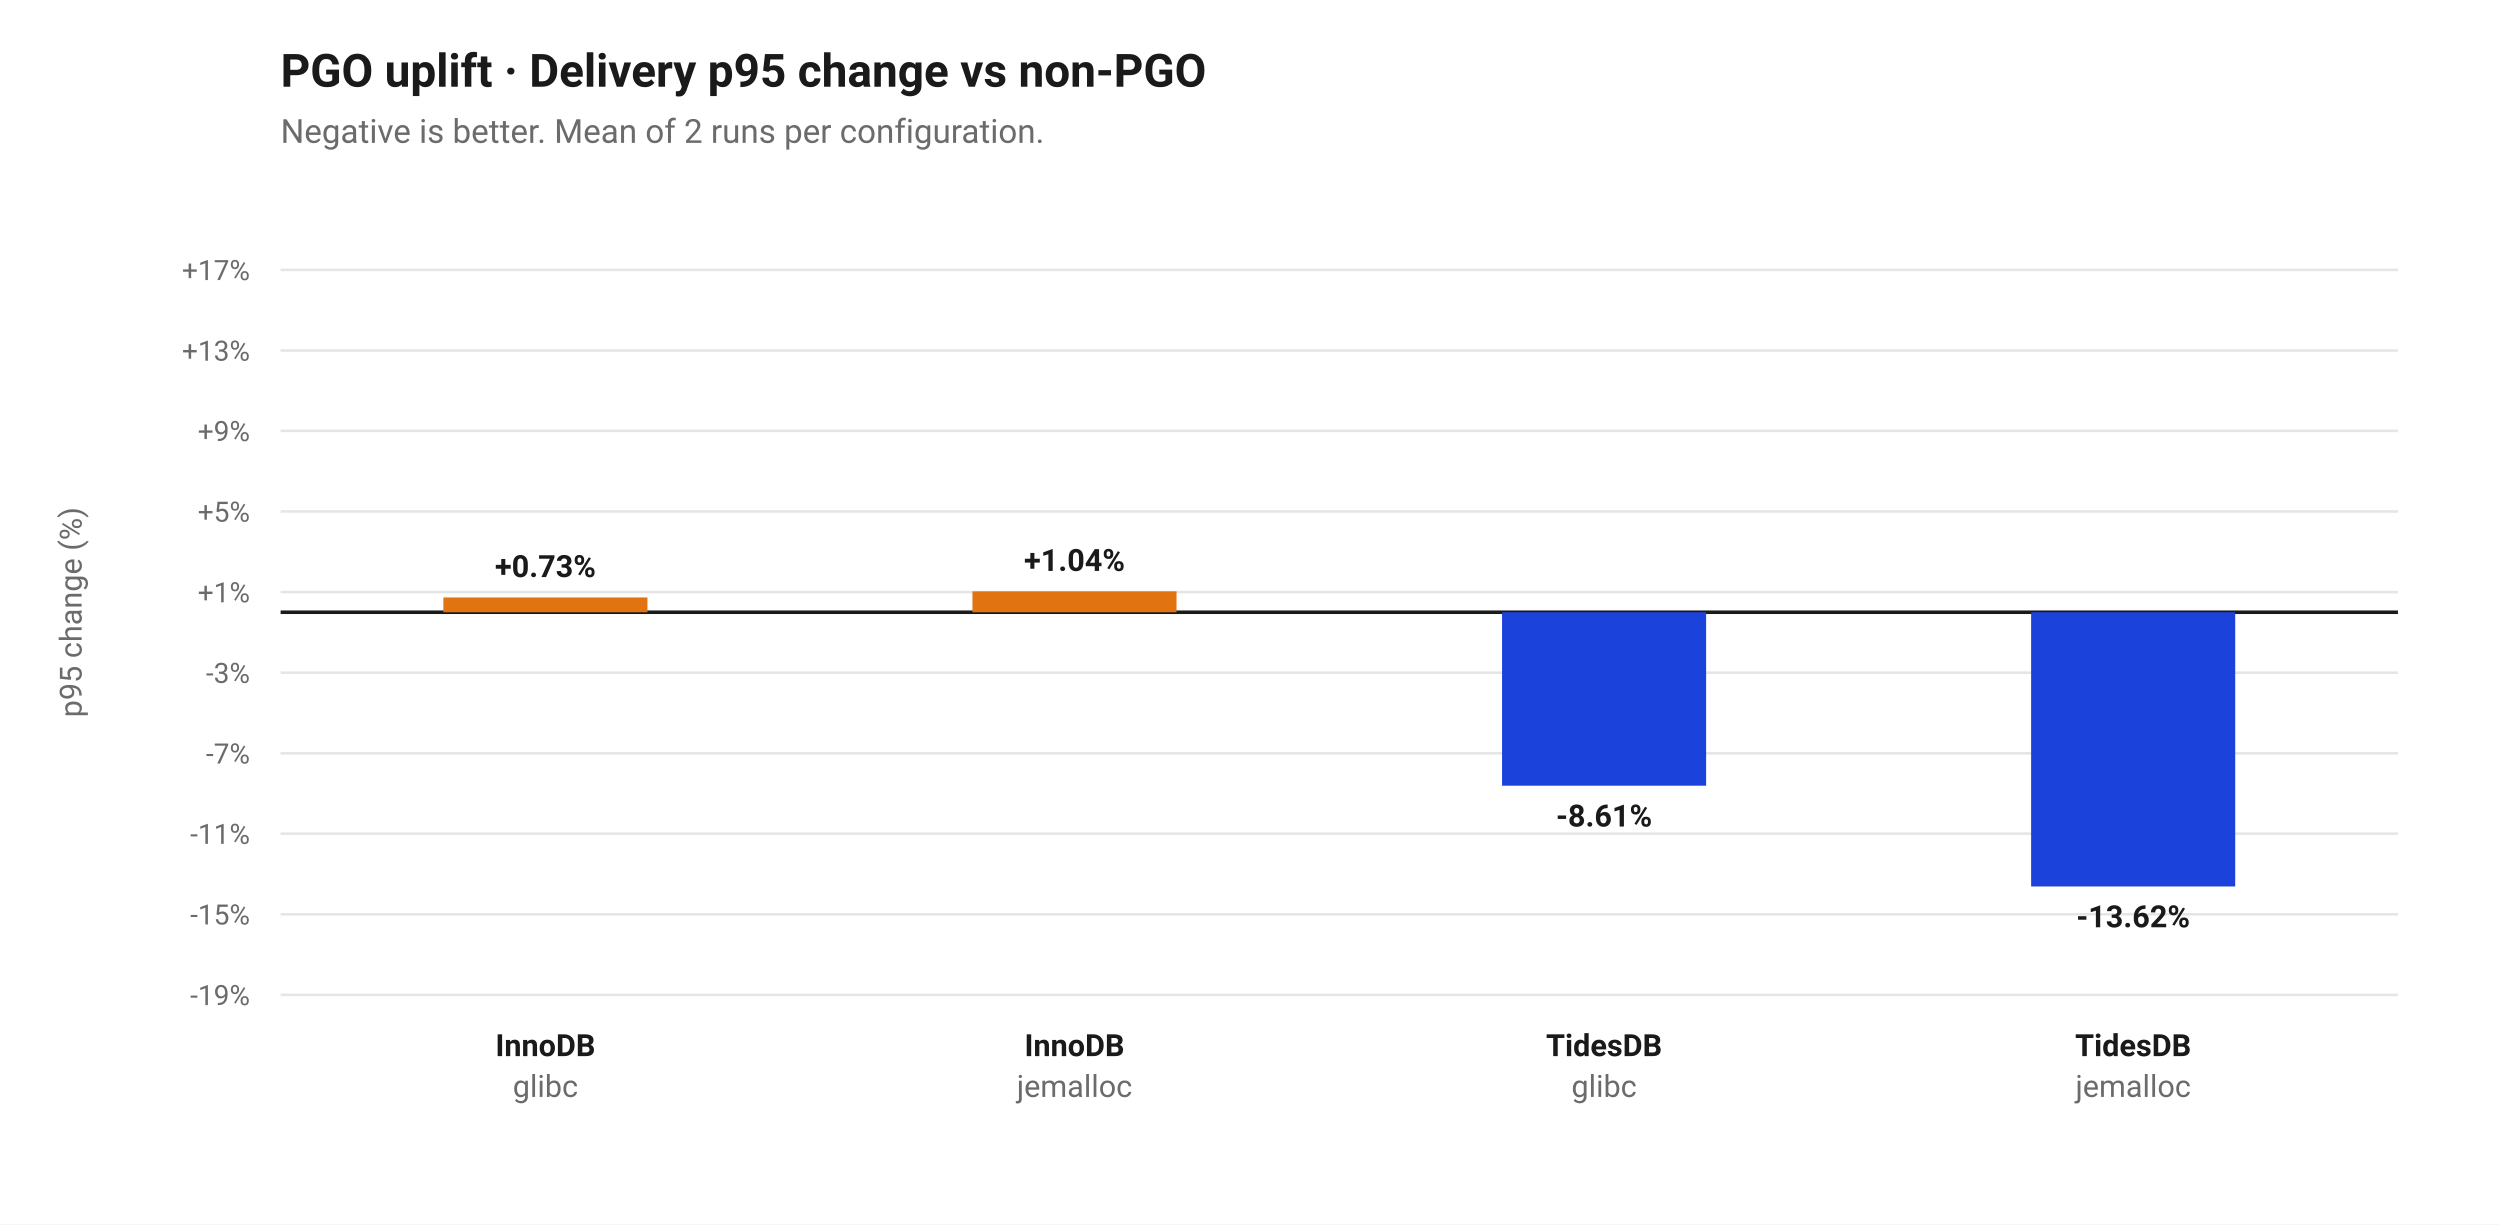
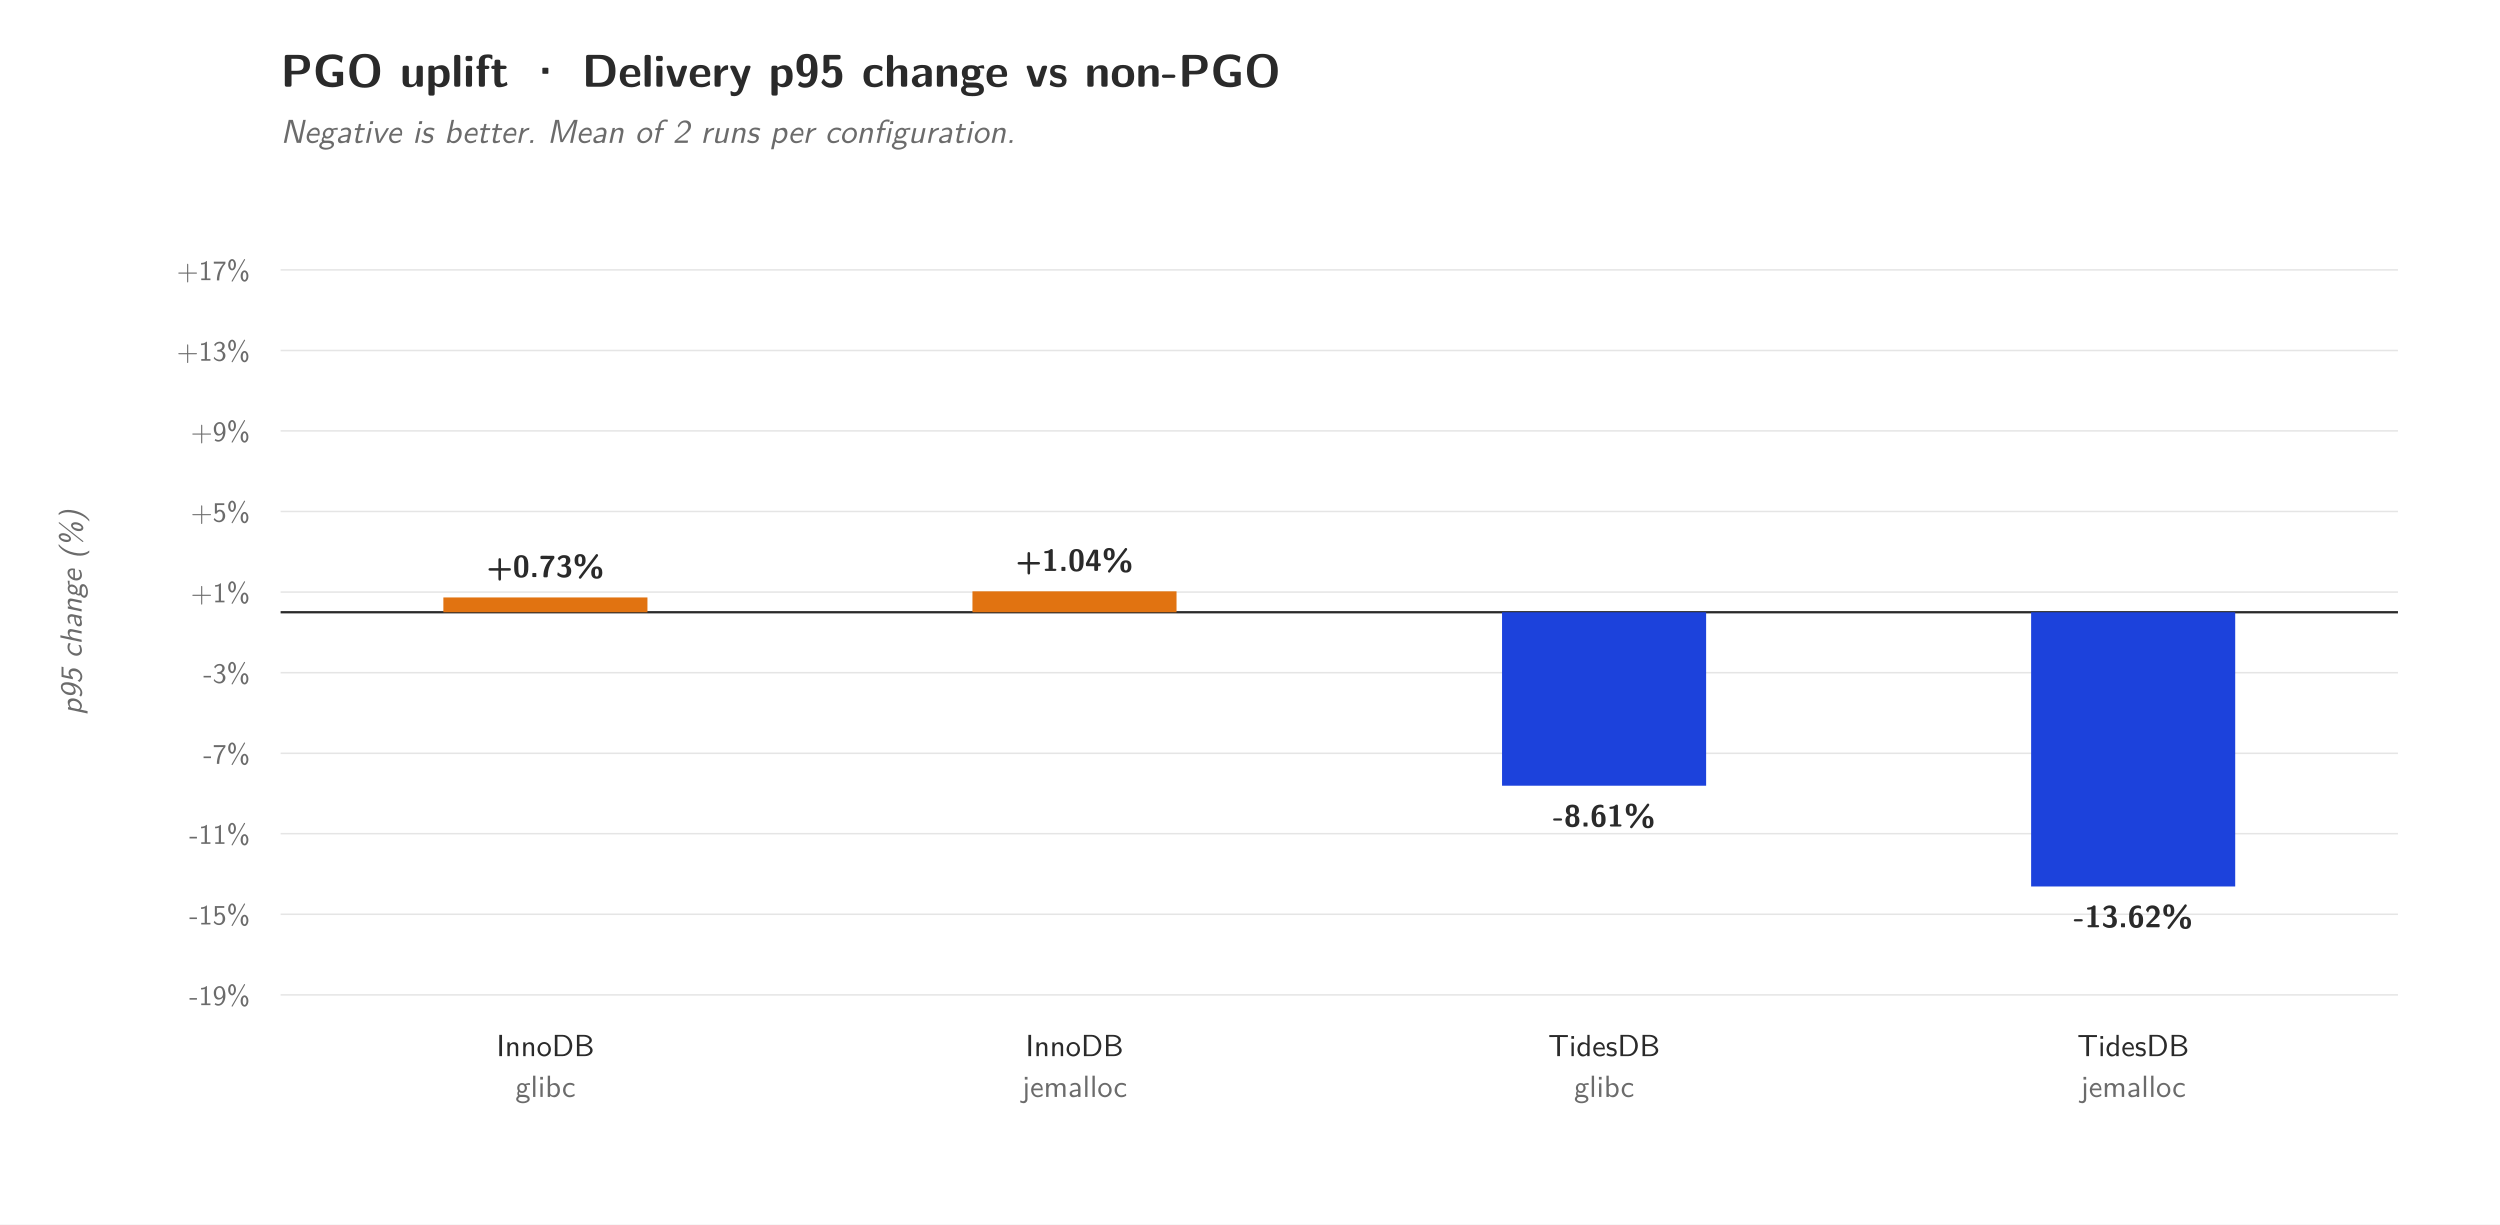
<svg xmlns="http://www.w3.org/2000/svg" viewBox="0 0 980 480" width="980" height="480" role="img">
  <rect width="980" height="480" fill="#ffffff" />
-   <text x="110" y="34" font-family="ui-sans-serif, -apple-system, Segoe UI, Roboto, sans-serif" font-size="18" font-weight="700" fill="#1a1a1a">PGO uplift · Delivery p95 change vs non-PGO</text>
-   <text x="110" y="56" font-family="ui-sans-serif, -apple-system, Segoe UI, Roboto, sans-serif" font-size="13" fill="#6b6b6b">Negative is better. Mean of 2 runs per configuration.</text>
-   <line x1="110" y1="390.0" x2="940" y2="390.0" stroke="#e5e5e5" stroke-width="1" />
-   <text x="98" y="394.0" font-family="ui-sans-serif, -apple-system, Segoe UI, Roboto, sans-serif" font-size="11" fill="#6b6b6b" text-anchor="end">-19%</text>
-   <line x1="110" y1="358.4" x2="940" y2="358.4" stroke="#e5e5e5" stroke-width="1" />
-   <text x="98" y="362.4" font-family="ui-sans-serif, -apple-system, Segoe UI, Roboto, sans-serif" font-size="11" fill="#6b6b6b" text-anchor="end">-15%</text>
-   <line x1="110" y1="326.8" x2="940" y2="326.8" stroke="#e5e5e5" stroke-width="1" />
-   <text x="98" y="330.8" font-family="ui-sans-serif, -apple-system, Segoe UI, Roboto, sans-serif" font-size="11" fill="#6b6b6b" text-anchor="end">-11%</text>
-   <line x1="110" y1="295.3" x2="940" y2="295.3" stroke="#e5e5e5" stroke-width="1" />
-   <text x="98" y="299.3" font-family="ui-sans-serif, -apple-system, Segoe UI, Roboto, sans-serif" font-size="11" fill="#6b6b6b" text-anchor="end">-7%</text>
-   <line x1="110" y1="263.7" x2="940" y2="263.7" stroke="#e5e5e5" stroke-width="1" />
-   <text x="98" y="267.7" font-family="ui-sans-serif, -apple-system, Segoe UI, Roboto, sans-serif" font-size="11" fill="#6b6b6b" text-anchor="end">-3%</text>
-   <line x1="110" y1="232.1" x2="940" y2="232.1" stroke="#e5e5e5" stroke-width="1" />
-   <text x="98" y="236.1" font-family="ui-sans-serif, -apple-system, Segoe UI, Roboto, sans-serif" font-size="11" fill="#6b6b6b" text-anchor="end">+1%</text>
-   <line x1="110" y1="200.5" x2="940" y2="200.5" stroke="#e5e5e5" stroke-width="1" />
-   <text x="98" y="204.5" font-family="ui-sans-serif, -apple-system, Segoe UI, Roboto, sans-serif" font-size="11" fill="#6b6b6b" text-anchor="end">+5%</text>
-   <line x1="110" y1="168.9" x2="940" y2="168.9" stroke="#e5e5e5" stroke-width="1" />
-   <text x="98" y="172.9" font-family="ui-sans-serif, -apple-system, Segoe UI, Roboto, sans-serif" font-size="11" fill="#6b6b6b" text-anchor="end">+9%</text>
-   <line x1="110" y1="137.4" x2="940" y2="137.4" stroke="#e5e5e5" stroke-width="1" />
-   <text x="98" y="141.4" font-family="ui-sans-serif, -apple-system, Segoe UI, Roboto, sans-serif" font-size="11" fill="#6b6b6b" text-anchor="end">+13%</text>
-   <line x1="110" y1="105.8" x2="940" y2="105.8" stroke="#e5e5e5" stroke-width="1" />
-   <text x="98" y="109.8" font-family="ui-sans-serif, -apple-system, Segoe UI, Roboto, sans-serif" font-size="11" fill="#6b6b6b" text-anchor="end">+17%</text>
-   <line x1="110" y1="240.0" x2="940" y2="240.0" stroke="#1a1a1a" stroke-width="1.4" />
-   <text x="32" y="240.0" font-family="ui-sans-serif, -apple-system, Segoe UI, Roboto, sans-serif" font-size="12" fill="#6b6b6b" transform="rotate(-90 32 240.0)" text-anchor="middle">p95 change (%)</text>
+   <text x="110" y="34" font-family="&quot;Latin Modern Sans&quot;, &quot;CMU Sans Serif&quot;, &quot;Computer Modern Sans&quot;, &quot;Lucida Grande&quot;, &quot;DejaVu Sans&quot;, sans-serif" font-size="18" font-weight="600" fill="#2a2a2a">PGO uplift · Delivery p95 change vs non-PGO</text>
+   <text x="110" y="56" font-family="&quot;Latin Modern Sans&quot;, &quot;CMU Sans Serif&quot;, &quot;Computer Modern Sans&quot;, &quot;Lucida Grande&quot;, &quot;DejaVu Sans&quot;, sans-serif" font-size="13" font-style="italic" fill="#6b6b6b">Negative is better. Mean of 2 runs per configuration.</text>
+   <line x1="110" y1="390.0" x2="940" y2="390.0" stroke="#e5e5e5" stroke-width="0.6" />
+   <text x="98" y="394.0" font-family="&quot;Latin Modern Sans&quot;, &quot;CMU Sans Serif&quot;, &quot;Computer Modern Sans&quot;, &quot;Lucida Grande&quot;, &quot;DejaVu Sans&quot;, sans-serif" font-size="11" fill="#6b6b6b" text-anchor="end">-19%</text>
+   <line x1="110" y1="358.4" x2="940" y2="358.4" stroke="#e5e5e5" stroke-width="0.6" />
+   <text x="98" y="362.4" font-family="&quot;Latin Modern Sans&quot;, &quot;CMU Sans Serif&quot;, &quot;Computer Modern Sans&quot;, &quot;Lucida Grande&quot;, &quot;DejaVu Sans&quot;, sans-serif" font-size="11" fill="#6b6b6b" text-anchor="end">-15%</text>
+   <line x1="110" y1="326.8" x2="940" y2="326.8" stroke="#e5e5e5" stroke-width="0.6" />
+   <text x="98" y="330.8" font-family="&quot;Latin Modern Sans&quot;, &quot;CMU Sans Serif&quot;, &quot;Computer Modern Sans&quot;, &quot;Lucida Grande&quot;, &quot;DejaVu Sans&quot;, sans-serif" font-size="11" fill="#6b6b6b" text-anchor="end">-11%</text>
+   <line x1="110" y1="295.3" x2="940" y2="295.3" stroke="#e5e5e5" stroke-width="0.6" />
+   <text x="98" y="299.3" font-family="&quot;Latin Modern Sans&quot;, &quot;CMU Sans Serif&quot;, &quot;Computer Modern Sans&quot;, &quot;Lucida Grande&quot;, &quot;DejaVu Sans&quot;, sans-serif" font-size="11" fill="#6b6b6b" text-anchor="end">-7%</text>
+   <line x1="110" y1="263.7" x2="940" y2="263.7" stroke="#e5e5e5" stroke-width="0.6" />
+   <text x="98" y="267.7" font-family="&quot;Latin Modern Sans&quot;, &quot;CMU Sans Serif&quot;, &quot;Computer Modern Sans&quot;, &quot;Lucida Grande&quot;, &quot;DejaVu Sans&quot;, sans-serif" font-size="11" fill="#6b6b6b" text-anchor="end">-3%</text>
+   <line x1="110" y1="232.1" x2="940" y2="232.1" stroke="#e5e5e5" stroke-width="0.6" />
+   <text x="98" y="236.1" font-family="&quot;Latin Modern Sans&quot;, &quot;CMU Sans Serif&quot;, &quot;Computer Modern Sans&quot;, &quot;Lucida Grande&quot;, &quot;DejaVu Sans&quot;, sans-serif" font-size="11" fill="#6b6b6b" text-anchor="end">+1%</text>
+   <line x1="110" y1="200.5" x2="940" y2="200.5" stroke="#e5e5e5" stroke-width="0.6" />
+   <text x="98" y="204.5" font-family="&quot;Latin Modern Sans&quot;, &quot;CMU Sans Serif&quot;, &quot;Computer Modern Sans&quot;, &quot;Lucida Grande&quot;, &quot;DejaVu Sans&quot;, sans-serif" font-size="11" fill="#6b6b6b" text-anchor="end">+5%</text>
+   <line x1="110" y1="168.9" x2="940" y2="168.9" stroke="#e5e5e5" stroke-width="0.6" />
+   <text x="98" y="172.9" font-family="&quot;Latin Modern Sans&quot;, &quot;CMU Sans Serif&quot;, &quot;Computer Modern Sans&quot;, &quot;Lucida Grande&quot;, &quot;DejaVu Sans&quot;, sans-serif" font-size="11" fill="#6b6b6b" text-anchor="end">+9%</text>
+   <line x1="110" y1="137.4" x2="940" y2="137.4" stroke="#e5e5e5" stroke-width="0.6" />
+   <text x="98" y="141.4" font-family="&quot;Latin Modern Sans&quot;, &quot;CMU Sans Serif&quot;, &quot;Computer Modern Sans&quot;, &quot;Lucida Grande&quot;, &quot;DejaVu Sans&quot;, sans-serif" font-size="11" fill="#6b6b6b" text-anchor="end">+13%</text>
+   <line x1="110" y1="105.8" x2="940" y2="105.8" stroke="#e5e5e5" stroke-width="0.6" />
+   <text x="98" y="109.8" font-family="&quot;Latin Modern Sans&quot;, &quot;CMU Sans Serif&quot;, &quot;Computer Modern Sans&quot;, &quot;Lucida Grande&quot;, &quot;DejaVu Sans&quot;, sans-serif" font-size="11" fill="#6b6b6b" text-anchor="end">+17%</text>
+   <line x1="110" y1="240.0" x2="940" y2="240.0" stroke="#2a2a2a" stroke-width="0.9" />
+   <text x="32" y="240.0" font-family="&quot;Latin Modern Sans&quot;, &quot;CMU Sans Serif&quot;, &quot;Computer Modern Sans&quot;, &quot;Lucida Grande&quot;, &quot;DejaVu Sans&quot;, sans-serif" font-size="12" font-style="italic" fill="#6b6b6b" transform="rotate(-90 32 240.0)" text-anchor="middle">p95 change (%)</text>
  <rect x="173.8" y="234.2" width="80.0" height="5.8" fill="#E17311" />
-   <text x="213.8" y="226.2" font-family="ui-sans-serif, -apple-system, Segoe UI, Roboto, sans-serif" font-size="12" font-weight="700" fill="#1a1a1a" text-anchor="middle">+0.73%</text>
-   <text x="213.8" y="414.0" font-family="ui-sans-serif, -apple-system, Segoe UI, Roboto, sans-serif" font-size="12" font-weight="600" fill="#1a1a1a" text-anchor="middle">InnoDB</text>
-   <text x="213.8" y="430.0" font-family="ui-sans-serif, -apple-system, Segoe UI, Roboto, sans-serif" font-size="12" font-weight="400" fill="#6b6b6b" text-anchor="middle">glibc</text>
+   <text x="213.8" y="226.2" font-family="&quot;Latin Modern Sans&quot;, &quot;CMU Sans Serif&quot;, &quot;Computer Modern Sans&quot;, &quot;Lucida Grande&quot;, &quot;DejaVu Sans&quot;, sans-serif" font-size="12" font-weight="600" fill="#2a2a2a" text-anchor="middle">+0.73%</text>
+   <text x="213.8" y="414.0" font-family="&quot;Latin Modern Sans&quot;, &quot;CMU Sans Serif&quot;, &quot;Computer Modern Sans&quot;, &quot;Lucida Grande&quot;, &quot;DejaVu Sans&quot;, sans-serif" font-size="12" font-weight="500" fill="#2a2a2a" text-anchor="middle">InnoDB</text>
+   <text x="213.8" y="430.0" font-family="&quot;Latin Modern Sans&quot;, &quot;CMU Sans Serif&quot;, &quot;Computer Modern Sans&quot;, &quot;Lucida Grande&quot;, &quot;DejaVu Sans&quot;, sans-serif" font-size="12" font-weight="400" fill="#6b6b6b" text-anchor="middle">glibc</text>
  <rect x="381.2" y="231.8" width="80.0" height="8.2" fill="#E17311" />
-   <text x="421.2" y="223.8" font-family="ui-sans-serif, -apple-system, Segoe UI, Roboto, sans-serif" font-size="12" font-weight="700" fill="#1a1a1a" text-anchor="middle">+1.04%</text>
-   <text x="421.2" y="414.0" font-family="ui-sans-serif, -apple-system, Segoe UI, Roboto, sans-serif" font-size="12" font-weight="600" fill="#1a1a1a" text-anchor="middle">InnoDB</text>
-   <text x="421.2" y="430.0" font-family="ui-sans-serif, -apple-system, Segoe UI, Roboto, sans-serif" font-size="12" font-weight="400" fill="#6b6b6b" text-anchor="middle">jemalloc</text>
+   <text x="421.2" y="223.8" font-family="&quot;Latin Modern Sans&quot;, &quot;CMU Sans Serif&quot;, &quot;Computer Modern Sans&quot;, &quot;Lucida Grande&quot;, &quot;DejaVu Sans&quot;, sans-serif" font-size="12" font-weight="600" fill="#2a2a2a" text-anchor="middle">+1.04%</text>
+   <text x="421.2" y="414.0" font-family="&quot;Latin Modern Sans&quot;, &quot;CMU Sans Serif&quot;, &quot;Computer Modern Sans&quot;, &quot;Lucida Grande&quot;, &quot;DejaVu Sans&quot;, sans-serif" font-size="12" font-weight="500" fill="#2a2a2a" text-anchor="middle">InnoDB</text>
+   <text x="421.2" y="430.0" font-family="&quot;Latin Modern Sans&quot;, &quot;CMU Sans Serif&quot;, &quot;Computer Modern Sans&quot;, &quot;Lucida Grande&quot;, &quot;DejaVu Sans&quot;, sans-serif" font-size="12" font-weight="400" fill="#6b6b6b" text-anchor="middle">jemalloc</text>
  <rect x="588.8" y="240.0" width="80.0" height="68.0" fill="#1C42DC" />
-   <text x="628.8" y="324.0" font-family="ui-sans-serif, -apple-system, Segoe UI, Roboto, sans-serif" font-size="12" font-weight="700" fill="#1a1a1a" text-anchor="middle">-8.61%</text>
-   <text x="628.8" y="414.0" font-family="ui-sans-serif, -apple-system, Segoe UI, Roboto, sans-serif" font-size="12" font-weight="600" fill="#1a1a1a" text-anchor="middle">TidesDB</text>
-   <text x="628.8" y="430.0" font-family="ui-sans-serif, -apple-system, Segoe UI, Roboto, sans-serif" font-size="12" font-weight="400" fill="#6b6b6b" text-anchor="middle">glibc</text>
+   <text x="628.8" y="324.0" font-family="&quot;Latin Modern Sans&quot;, &quot;CMU Sans Serif&quot;, &quot;Computer Modern Sans&quot;, &quot;Lucida Grande&quot;, &quot;DejaVu Sans&quot;, sans-serif" font-size="12" font-weight="600" fill="#2a2a2a" text-anchor="middle">-8.61%</text>
+   <text x="628.8" y="414.0" font-family="&quot;Latin Modern Sans&quot;, &quot;CMU Sans Serif&quot;, &quot;Computer Modern Sans&quot;, &quot;Lucida Grande&quot;, &quot;DejaVu Sans&quot;, sans-serif" font-size="12" font-weight="500" fill="#2a2a2a" text-anchor="middle">TidesDB</text>
+   <text x="628.8" y="430.0" font-family="&quot;Latin Modern Sans&quot;, &quot;CMU Sans Serif&quot;, &quot;Computer Modern Sans&quot;, &quot;Lucida Grande&quot;, &quot;DejaVu Sans&quot;, sans-serif" font-size="12" font-weight="400" fill="#6b6b6b" text-anchor="middle">glibc</text>
  <rect x="796.2" y="240.0" width="80.0" height="107.5" fill="#1C42DC" />
-   <text x="836.2" y="363.5" font-family="ui-sans-serif, -apple-system, Segoe UI, Roboto, sans-serif" font-size="12" font-weight="700" fill="#1a1a1a" text-anchor="middle">-13.62%</text>
-   <text x="836.2" y="414.0" font-family="ui-sans-serif, -apple-system, Segoe UI, Roboto, sans-serif" font-size="12" font-weight="600" fill="#1a1a1a" text-anchor="middle">TidesDB</text>
-   <text x="836.2" y="430.0" font-family="ui-sans-serif, -apple-system, Segoe UI, Roboto, sans-serif" font-size="12" font-weight="400" fill="#6b6b6b" text-anchor="middle">jemalloc</text>
+   <text x="836.2" y="363.5" font-family="&quot;Latin Modern Sans&quot;, &quot;CMU Sans Serif&quot;, &quot;Computer Modern Sans&quot;, &quot;Lucida Grande&quot;, &quot;DejaVu Sans&quot;, sans-serif" font-size="12" font-weight="600" fill="#2a2a2a" text-anchor="middle">-13.62%</text>
+   <text x="836.2" y="414.0" font-family="&quot;Latin Modern Sans&quot;, &quot;CMU Sans Serif&quot;, &quot;Computer Modern Sans&quot;, &quot;Lucida Grande&quot;, &quot;DejaVu Sans&quot;, sans-serif" font-size="12" font-weight="500" fill="#2a2a2a" text-anchor="middle">TidesDB</text>
+   <text x="836.2" y="430.0" font-family="&quot;Latin Modern Sans&quot;, &quot;CMU Sans Serif&quot;, &quot;Computer Modern Sans&quot;, &quot;Lucida Grande&quot;, &quot;DejaVu Sans&quot;, sans-serif" font-size="12" font-weight="400" fill="#6b6b6b" text-anchor="middle">jemalloc</text>
</svg>
